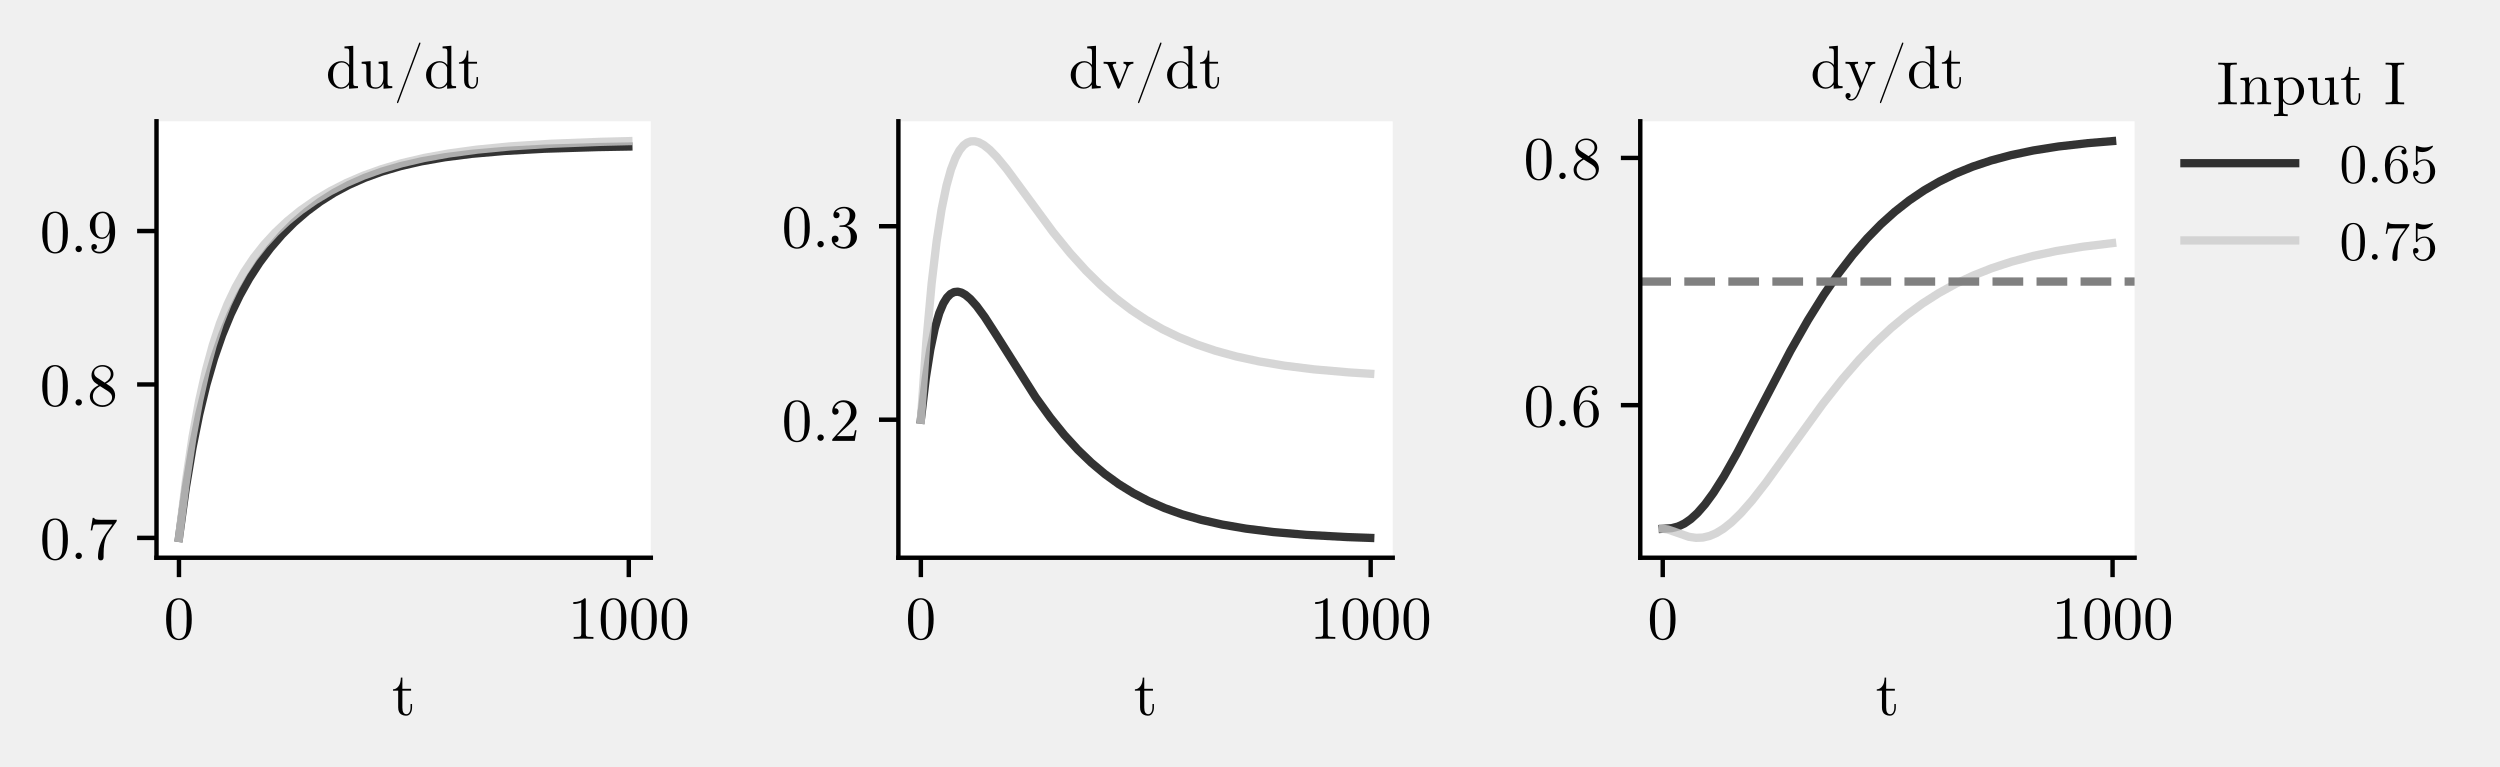
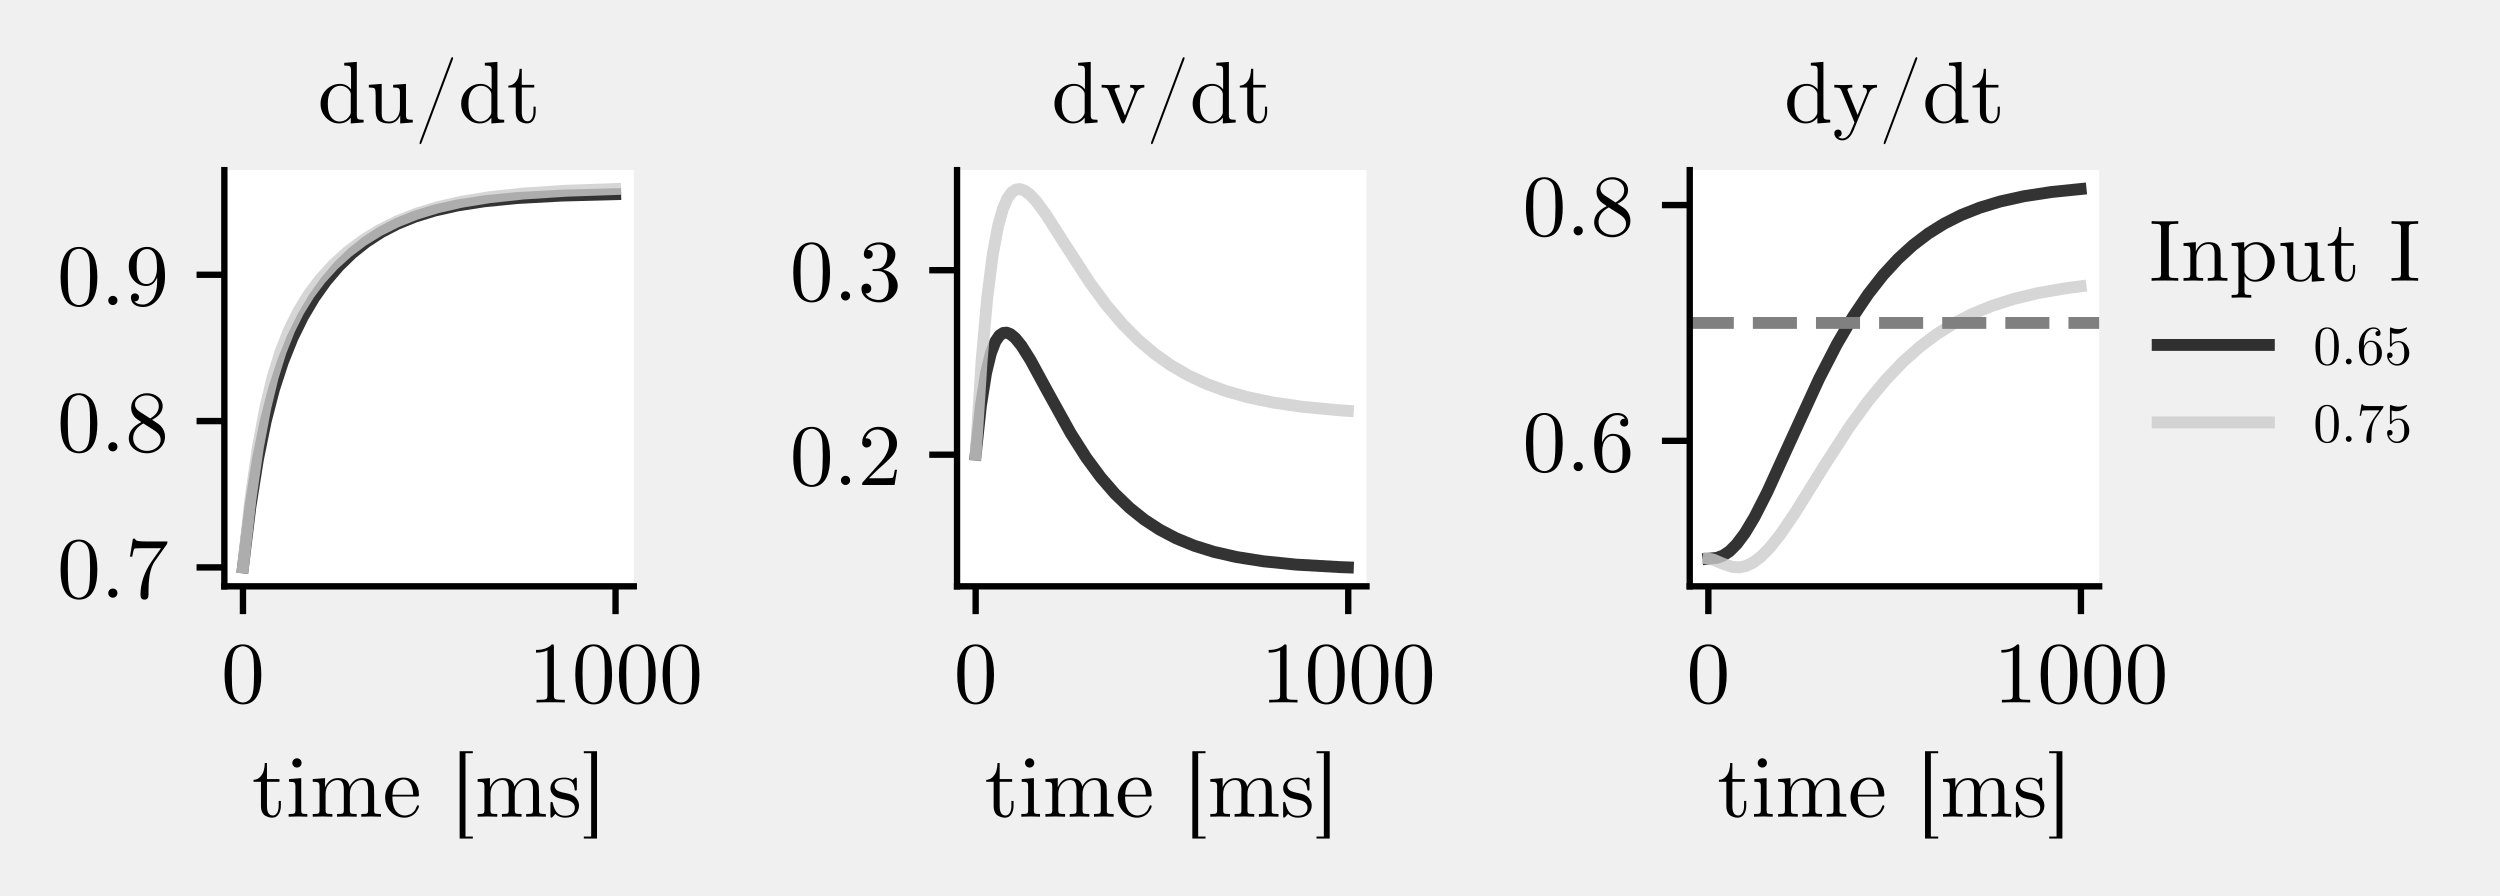
- <svg xmlns="http://www.w3.org/2000/svg" xmlns:xlink="http://www.w3.org/1999/xlink" width="451.402pt" height="138.444pt" viewBox="0 0 451.402 138.444" version="1.1">
+ <svg xmlns="http://www.w3.org/2000/svg" xmlns:xlink="http://www.w3.org/1999/xlink" width="314.884pt" height="112.818pt" viewBox="0 0 314.884 112.818" version="1.1">
  <defs>
    <style type="text/css">*{stroke-linejoin: round; stroke-linecap: butt}</style>
  </defs>
  <g id="figure_1">
    <g id="patch_1">
-       <path d="M 0 138.444  L 451.402 138.444  L 451.402 0  L 0 0  L 0 138.444  z " style="fill: none" />
+       <path d="M 0 112.818  L 314.884 112.818  L 314.884 0  L 0 0  L 0 112.818  z " style="fill: none" />
    </g>
    <g id="axes_1">
      <g id="patch_2">
-         <path d="M 28.258 100.706  L 117.512 100.706  L 117.512 21.901  L 28.258 21.901  z " style="fill: #ffffff" />
+         <path d="M 28.258 73.849  L 79.827 73.849  L 79.827 21.428  L 28.258 21.428  z " style="fill: #ffffff" />
      </g>
      <g id="matplotlib.axis_1">
        <g id="xtick_1">
          <g id="line2d_1">
            <defs>
-               <path id="m24c8718f16" d="M 0 0  L 0 3.5  " style="stroke: #000000; stroke-width: 0.8" />
+               <path id="m1c450cc018" d="M 0 0  L 0 3.5  " style="stroke: #000000; stroke-width: 0.8" />
            </defs>
            <g>
-               <use xlink:href="#m24c8718f16" x="32.315" y="100.706" style="stroke: #000000; stroke-width: 0.8" />
+               <use xlink:href="#m1c450cc018" x="30.602" y="73.849" style="stroke: #000000; stroke-width: 0.8" />
            </g>
          </g>
          <g id="text_1">
-             <g transform="translate(29.56466 115.3403)scale(0.11 -0.11)">
+             <g transform="translate(27.85174 88.48359)scale(0.11 -0.11)">
              <defs>
                <path id="CMUSerif-Roman-30" d="M 250 2048  Q 250 2989 486 3501  Q 819 4262 1600 4262  Q 1766 4262 1939 4217  Q 2112 4173 2333 4000  Q 2554 3827 2688 3546  Q 2944 3002 2944 2048  Q 2944 1114 2707 602  Q 2362 -141 1594 -141  Q 1306 -141 1014 6  Q 723 154 538 506  Q 250 1037 250 2048  z M 781 2125  Q 781 1158 851 774  Q 928 358 1142 179  Q 1357 0 1594 0  Q 1850 0 2064 192  Q 2278 384 2342 800  Q 2413 1210 2413 2125  Q 2413 3014 2349 3373  Q 2266 3789 2042 3955  Q 1818 4122 1594 4122  Q 1510 4122 1420 4096  Q 1331 4070 1203 4000  Q 1075 3930 976 3750  Q 877 3571 832 3302  Q 781 2957 781 2125  z " transform="scale(0.015625)" />
              </defs>
              <use xlink:href="#CMUSerif-Roman-30" />
            </g>
          </g>
        </g>
        <g id="xtick_2">
          <g id="line2d_2">
            <g>
-               <use xlink:href="#m24c8718f16" x="113.536" y="100.706" style="stroke: #000000; stroke-width: 0.8" />
+               <use xlink:href="#m1c450cc018" x="77.53" y="73.849" style="stroke: #000000; stroke-width: 0.8" />
            </g>
          </g>
          <g id="text_2">
-             <g transform="translate(102.536 115.3403)scale(0.11 -0.11)">
+             <g transform="translate(66.53033 88.48359)scale(0.11 -0.11)">
              <defs>
                <path id="CMUSerif-Roman-31" d="M 570 3654  L 570 3853  Q 1338 3853 1734 4262  Q 1843 4262 1862 4236  Q 1882 4211 1882 4096  L 1882 506  Q 1882 314 1974 256  Q 2067 198 2477 198  L 2682 198  L 2682 0  Q 2458 19 1645 19  Q 832 19 608 0  L 608 198  L 813 198  Q 1216 198 1312 256  Q 1408 314 1408 506  L 1408 3821  Q 1075 3654 570 3654  z " transform="scale(0.015625)" />
              </defs>
              <use xlink:href="#CMUSerif-Roman-31" />
              <use xlink:href="#CMUSerif-Roman-30" x="50" />
              <use xlink:href="#CMUSerif-Roman-30" x="100" />
              <use xlink:href="#CMUSerif-Roman-30" x="150" />
            </g>
          </g>
        </g>
        <g id="text_3">
-           <g transform="translate(70.75091 129.1097)scale(0.11 -0.11)">
+           <g transform="translate(31.72374 102.8683)scale(0.11 -0.11)">
            <defs>
              <path id="CMUSerif-Roman-74" d="M 122 2560  L 122 2701  Q 416 2714 611 2922  Q 806 3130 873 3386  Q 941 3642 947 3936  L 1107 3936  L 1107 2758  L 2022 2758  L 2022 2560  L 1107 2560  L 1107 781  Q 1107 90 1536 90  Q 1722 90 1843 278  Q 1965 467 1965 806  L 1965 1158  L 2125 1158  L 2125 794  Q 2125 448 1965 189  Q 1805 -70 1491 -70  Q 1376 -70 1261 -41  Q 1146 -13 998 64  Q 851 141 758 329  Q 666 518 666 794  L 666 2560  L 122 2560  z " transform="scale(0.015625)" />
+               <path id="CMUSerif-Roman-69" d="M 211 0  L 211 198  Q 550 198 630 240  Q 710 282 710 486  L 710 2208  Q 710 2445 630 2502  Q 550 2560 237 2560  L 237 2758  L 1133 2829  L 1133 480  Q 1133 288 1200 243  Q 1267 198 1581 198  L 1581 0  Q 928 19 915 19  Q 826 19 211 0  z M 480 3942  Q 480 4070 579 4176  Q 678 4282 819 4282  Q 960 4282 1059 4186  Q 1158 4090 1158 3942  Q 1158 3795 1059 3699  Q 960 3603 819 3603  Q 672 3603 576 3705  Q 480 3808 480 3942  z " transform="scale(0.015625)" />
+               <path id="CMUSerif-Roman-6d" d="M 205 0  L 205 198  Q 544 198 624 240  Q 704 282 704 486  L 704 2202  Q 704 2438 621 2499  Q 538 2560 205 2560  L 205 2758  L 1107 2829  L 1107 2157  Q 1408 2829 2054 2829  Q 2803 2829 2906 2202  Q 3014 2445 3244 2637  Q 3475 2829 3834 2829  Q 4314 2829 4506 2592  Q 4646 2432 4675 2253  Q 4704 2074 4704 1613  L 4704 390  Q 4710 256 4812 227  Q 4915 198 5203 198  L 5203 0  Q 4550 19 4486 19  Q 4435 19 3763 0  L 3763 198  Q 4102 198 4182 240  Q 4262 282 4262 486  L 4262 1978  Q 4262 2304 4163 2496  Q 4064 2688 3789 2688  Q 3456 2688 3190 2409  Q 2925 2131 2925 1664  L 2925 486  Q 2925 282 3005 240  Q 3085 198 3424 198  L 3424 0  Q 2771 19 2707 19  Q 2656 19 1984 0  L 1984 198  Q 2323 198 2403 240  Q 2483 282 2483 486  L 2483 1978  Q 2483 2304 2384 2496  Q 2285 2688 2010 2688  Q 1677 2688 1411 2409  Q 1146 2131 1146 1664  L 1146 486  Q 1146 282 1226 240  Q 1306 198 1645 198  L 1645 0  Q 992 19 928 19  Q 877 19 205 0  z " transform="scale(0.015625)" />
+               <path id="CMUSerif-Roman-65" d="M 179 1408  Q 179 2010 566 2438  Q 954 2867 1510 2867  Q 2074 2867 2365 2502  Q 2656 2138 2656 1613  Q 2656 1517 2630 1497  Q 2605 1478 2496 1478  L 710 1478  Q 710 826 902 518  Q 1171 90 1626 90  Q 1690 90 1763 102  Q 1837 115 1990 169  Q 2144 224 2278 371  Q 2413 518 2490 749  Q 2509 838 2573 838  Q 2656 838 2656 762  Q 2656 704 2595 579  Q 2534 454 2419 304  Q 2304 154 2080 42  Q 1856 -70 1587 -70  Q 1024 -70 601 355  Q 179 781 179 1408  z M 717 1613  L 2234 1613  Q 2234 1747 2211 1897  Q 2189 2048 2121 2256  Q 2054 2464 1897 2595  Q 1741 2726 1510 2726  Q 1408 2726 1296 2681  Q 1184 2637 1049 2531  Q 915 2426 822 2186  Q 730 1946 717 1613  z " transform="scale(0.015625)" />
+               <path id="CMUSerif-Roman-20" transform="scale(0.015625)" />
+               <path id="CMUSerif-Roman-5b" d="M 666 -1600  L 666 4800  L 1632 4800  L 1632 4653  L 1094 4653  L 1094 -1453  L 1632 -1453  L 1632 -1600  L 666 -1600  z " transform="scale(0.015625)" />
+               <path id="CMUSerif-Roman-73" d="M 211 83  L 211 928  Q 211 998 214 1024  Q 218 1050 237 1069  Q 256 1088 294 1088  Q 339 1088 355 1069  Q 371 1050 384 979  Q 480 538 688 304  Q 896 70 1274 70  Q 1632 70 1814 230  Q 1997 390 1997 653  Q 1997 1120 1331 1242  Q 947 1318 787 1369  Q 627 1421 486 1536  Q 211 1760 211 2080  Q 211 2400 454 2633  Q 698 2867 1235 2867  Q 1594 2867 1837 2688  Q 1907 2746 1946 2790  Q 2029 2867 2074 2867  Q 2125 2867 2134 2835  Q 2144 2803 2144 2714  L 2144 2067  Q 2144 1997 2141 1971  Q 2138 1946 2118 1930  Q 2099 1914 2061 1914  Q 1990 1914 1984 1971  Q 1933 2746 1235 2746  Q 858 2746 688 2602  Q 518 2458 518 2259  Q 518 2150 569 2067  Q 621 1984 688 1936  Q 755 1888 880 1843  Q 1005 1798 1081 1782  Q 1158 1766 1306 1734  Q 1818 1638 2035 1427  Q 2304 1158 2304 819  Q 2304 442 2048 186  Q 1792 -70 1274 -70  Q 858 -70 570 205  Q 531 166 502 134  Q 474 102 464 89  Q 454 77 451 70  Q 448 64 442 58  Q 314 -70 282 -70  Q 230 -70 220 -38  Q 211 -6 211 83  z " transform="scale(0.015625)" />
+               <path id="CMUSerif-Roman-5d" d="M 134 -1453  L 672 -1453  L 672 4653  L 134 4653  L 134 4800  L 1101 4800  L 1101 -1600  L 134 -1600  L 134 -1453  z " transform="scale(0.015625)" />
            </defs>
            <use xlink:href="#CMUSerif-Roman-74" />
+             <use xlink:href="#CMUSerif-Roman-69" x="38.8" />
+             <use xlink:href="#CMUSerif-Roman-6d" x="66.5" />
+             <use xlink:href="#CMUSerif-Roman-65" x="149.8" />
+             <use xlink:href="#CMUSerif-Roman-20" x="194.2" />
+             <use xlink:href="#CMUSerif-Roman-5b" x="227.5" />
+             <use xlink:href="#CMUSerif-Roman-6d" x="255.3" />
+             <use xlink:href="#CMUSerif-Roman-73" x="338.6" />
+             <use xlink:href="#CMUSerif-Roman-5d" x="378" />
          </g>
        </g>
      </g>
      <g id="matplotlib.axis_2">
        <g id="ytick_1">
          <g id="line2d_3">
            <defs>
-               <path id="mf7d50bb16f" d="M 0 0  L -3.5 0  " style="stroke: #000000; stroke-width: 0.8" />
+               <path id="m2a474c62b3" d="M 0 0  L -3.5 0  " style="stroke: #000000; stroke-width: 0.8" />
            </defs>
            <g>
-               <use xlink:href="#mf7d50bb16f" x="28.258" y="97.124" style="stroke: #000000; stroke-width: 0.8" />
+               <use xlink:href="#m2a474c62b3" x="28.258" y="71.466" style="stroke: #000000; stroke-width: 0.8" />
            </g>
          </g>
          <g id="text_4">
-             <g transform="translate(7.2 100.9409)scale(0.11 -0.11)">
+             <g transform="translate(7.2 75.28347)scale(0.11 -0.11)">
              <defs>
                <path id="CMUSerif-Roman-2e" d="M 640 102  Q 544 205 544 339  Q 544 474 640 573  Q 736 672 883 672  Q 1024 672 1120 579  Q 1216 486 1216 339  Q 1216 192 1113 96  Q 1011 0 883 0  Q 736 0 640 102  z " transform="scale(0.015625)" />
                <path id="CMUSerif-Roman-37" d="M 358 3008  L 570 4326  L 730 4326  Q 749 4250 781 4214  Q 813 4179 995 4150  Q 1178 4122 1549 4122  L 3104 4122  Q 3104 3974 3046 3898  L 2182 2682  Q 1907 2298 1786 1587  Q 1715 1114 1715 538  L 1715 211  Q 1715 -141 1420 -141  Q 1126 -141 1126 211  Q 1126 1434 1914 2618  Q 1997 2739 2307 3174  Q 2618 3610 2630 3629  L 1306 3629  Q 723 3629 678 3590  Q 614 3533 518 3008  L 358 3008  z " transform="scale(0.015625)" />
              </defs>
              <use xlink:href="#CMUSerif-Roman-30" />
              <use xlink:href="#CMUSerif-Roman-2e" x="50" />
              <use xlink:href="#CMUSerif-Roman-37" x="77.8" />
            </g>
          </g>
        </g>
        <g id="ytick_2">
          <g id="line2d_4">
            <g>
-               <use xlink:href="#mf7d50bb16f" x="28.258" y="69.418" style="stroke: #000000; stroke-width: 0.8" />
+               <use xlink:href="#m2a474c62b3" x="28.258" y="53.036" style="stroke: #000000; stroke-width: 0.8" />
            </g>
          </g>
          <g id="text_5">
-             <g transform="translate(7.2 73.23551)scale(0.11 -0.11)">
+             <g transform="translate(7.2 56.85364)scale(0.11 -0.11)">
              <defs>
                <path id="CMUSerif-Roman-38" d="M 269 966  Q 269 1683 1190 2144  Q 794 2413 723 2490  Q 442 2803 442 3194  Q 442 3642 781 3952  Q 1120 4262 1600 4262  Q 2061 4262 2406 3996  Q 2752 3731 2752 3309  Q 2752 2714 1978 2317  Q 2490 1997 2611 1862  Q 2925 1517 2925 1075  Q 2925 563 2531 211  Q 2138 -141 1594 -141  Q 1062 -141 665 169  Q 269 480 269 966  z M 589 966  Q 589 570 886 304  Q 1184 38 1600 38  Q 2003 38 2304 268  Q 2605 499 2605 845  Q 2605 979 2560 1094  Q 2515 1210 2425 1302  Q 2336 1395 2281 1436  Q 2227 1478 2125 1549  L 1338 2048  Q 589 1632 589 966  z M 723 3443  Q 723 3136 1043 2925  L 1837 2413  Q 2470 2784 2470 3309  Q 2470 3648 2211 3875  Q 1952 4102 1594 4102  Q 1242 4102 982 3916  Q 723 3731 723 3443  z " transform="scale(0.015625)" />
              </defs>
              <use xlink:href="#CMUSerif-Roman-30" />
              <use xlink:href="#CMUSerif-Roman-2e" x="50" />
              <use xlink:href="#CMUSerif-Roman-38" x="77.8" />
            </g>
          </g>
        </g>
        <g id="ytick_3">
          <g id="line2d_5">
            <g>
-               <use xlink:href="#mf7d50bb16f" x="28.258" y="41.713" style="stroke: #000000; stroke-width: 0.8" />
+               <use xlink:href="#m2a474c62b3" x="28.258" y="34.606" style="stroke: #000000; stroke-width: 0.8" />
            </g>
          </g>
          <g id="text_6">
-             <g transform="translate(7.2 45.53008)scale(0.11 -0.11)">
+             <g transform="translate(7.2 38.42381)scale(0.11 -0.11)">
              <defs>
                <path id="CMUSerif-Roman-39" d="M 269 2822  Q 269 3162 368 3395  Q 467 3629 678 3859  Q 1062 4262 1619 4262  Q 1856 4262 2067 4163  Q 2278 4064 2480 3837  Q 2682 3610 2803 3165  Q 2925 2720 2925 2106  Q 2925 1114 2445 486  Q 1965 -141 1318 -141  Q 909 -141 669 44  Q 429 230 429 550  Q 429 717 521 787  Q 614 858 723 858  Q 838 858 928 781  Q 1018 704 1018 563  Q 1018 448 944 358  Q 870 269 685 269  Q 870 38 1312 38  Q 1472 38 1632 112  Q 1792 186 1965 365  Q 2138 544 2243 921  Q 2349 1299 2349 1830  L 2349 2035  Q 2093 1395 1549 1395  Q 1011 1395 640 1808  Q 269 2221 269 2822  z M 845 2816  Q 845 2182 960 1946  Q 1158 1542 1555 1542  Q 1946 1542 2141 1891  Q 2336 2240 2336 2694  Q 2336 3322 2234 3597  Q 2042 4102 1619 4102  Q 1197 4102 979 3699  Q 845 3462 845 2816  z " transform="scale(0.015625)" />
              </defs>
              <use xlink:href="#CMUSerif-Roman-30" />
              <use xlink:href="#CMUSerif-Roman-2e" x="50" />
              <use xlink:href="#CMUSerif-Roman-39" x="77.8" />
            </g>
          </g>
        </g>
      </g>
      <g id="line2d_6">
-         <path d="M 32.315 97.124  L 33.533 88.196  L 34.751 80.868  L 35.97 74.811  L 37.269 69.445  L 38.65 64.698  L 40.112 60.487  L 41.655 56.732  L 43.28 53.359  L 44.985 50.311  L 46.853 47.426  L 48.803 44.817  L 50.914 42.367  L 53.107 40.168  L 55.382 38.199  L 57.818 36.389  L 60.336 34.799  L 63.016 33.371  L 65.859 32.109  L 68.946 30.985  L 72.357 29.987  L 76.093 29.13  L 80.316 28.393  L 85.19 27.772  L 91.038 27.258  L 98.266 26.855  L 107.851 26.558  L 113.455 26.457  L 113.455 26.457  " clip-path="url(#pa76ae601d5)" style="fill: none; stroke: #000000; stroke-opacity: 0.8; stroke-width: 1.5; stroke-linecap: square" />
+         <path d="M 30.602 71.466  L 31.54 63.796  L 32.479 57.885  L 33.464 53.054  L 34.497 49.069  L 35.623 45.6  L 36.843 42.563  L 38.157 39.885  L 39.565 37.508  L 41.067 35.397  L 42.662 33.528  L 44.352 31.887  L 46.135 30.464  L 48.012 29.245  L 50.03 28.196  L 52.283 27.281  L 54.77 26.515  L 57.633 25.873  L 61.011 25.35  L 65.188 24.94  L 70.679 24.637  L 77.483 24.458  L 77.483 24.458  " clip-path="url(#p70bec7eca8)" style="fill: none; stroke: #000000; stroke-opacity: 0.8; stroke-width: 1.5; stroke-linecap: square" />
      </g>
      <g id="line2d_7">
-         <path d="M 32.315 97.124  L 33.533 87.146  L 34.751 78.978  L 35.97 72.308  L 37.188 66.851  L 38.406 62.359  L 39.706 58.399  L 41.087 54.917  L 42.549 51.848  L 44.092 49.126  L 45.797 46.578  L 47.666 44.203  L 49.696 41.99  L 51.889 39.929  L 54.244 38.016  L 56.844 36.196  L 59.605 34.539  L 62.529 33.046  L 65.615 31.717  L 68.946 30.523  L 72.6 29.453  L 76.58 28.522  L 81.047 27.71  L 86.164 27.013  L 92.094 26.436  L 99.241 25.971  L 108.338 25.612  L 113.455 25.483  L 113.455 25.483  " clip-path="url(#pa76ae601d5)" style="fill: none; stroke: #cccccc; stroke-opacity: 0.8; stroke-width: 1.5; stroke-linecap: square" />
+         <path d="M 30.602 71.466  L 31.54 62.894  L 32.479 56.339  L 33.417 51.329  L 34.356 47.462  L 35.342 44.292  L 36.421 41.558  L 37.594 39.193  L 38.908 37.056  L 40.363 35.124  L 41.958 33.373  L 43.742 31.749  L 45.666 30.299  L 47.731 29.022  L 49.983 27.894  L 52.424 26.925  L 55.098 26.104  L 58.149 25.406  L 61.668 24.834  L 65.939 24.373  L 71.383 24.022  L 77.483 23.81  L 77.483 23.81  " clip-path="url(#p70bec7eca8)" style="fill: none; stroke: #cccccc; stroke-opacity: 0.8; stroke-width: 1.5; stroke-linecap: square" />
      </g>
      <g id="patch_3">
-         <path d="M 28.258 100.706  L 28.258 21.901  " style="fill: none; stroke: #000000; stroke-width: 0.8; stroke-linejoin: miter; stroke-linecap: square" />
+         <path d="M 28.258 73.849  L 28.258 21.428  " style="fill: none; stroke: #000000; stroke-width: 0.8; stroke-linejoin: miter; stroke-linecap: square" />
      </g>
      <g id="patch_4">
-         <path d="M 28.258 100.706  L 117.512 100.706  " style="fill: none; stroke: #000000; stroke-width: 0.8; stroke-linejoin: miter; stroke-linecap: square" />
+         <path d="M 28.258 73.849  L 79.827 73.849  " style="fill: none; stroke: #000000; stroke-width: 0.8; stroke-linejoin: miter; stroke-linecap: square" />
      </g>
      <g id="text_7">
-         <g transform="translate(58.84341 15.90113)scale(0.11 -0.11)">
+         <g transform="translate(40.00124 15.42766)scale(0.11 -0.11)">
          <defs>
            <path id="CMUSerif-Roman-64" d="M 218 1376  Q 218 1984 643 2406  Q 1069 2829 1645 2829  Q 2131 2829 2451 2432  L 2451 3814  Q 2451 4051 2368 4112  Q 2285 4173 1952 4173  L 1952 4371  L 2874 4442  L 2874 557  Q 2874 320 2957 259  Q 3040 198 3373 198  L 3373 0  L 2432 -70  L 2432 352  Q 2099 -70 1574 -70  Q 1024 -70 621 352  Q 218 774 218 1376  z M 749 1370  Q 749 774 934 480  Q 1190 70 1606 70  Q 2080 70 2362 518  Q 2432 627 2432 755  L 2432 2067  Q 2432 2195 2362 2304  Q 2099 2688 1670 2688  Q 1222 2688 947 2278  Q 749 1971 749 1370  z " transform="scale(0.015625)" />
            <path id="CMUSerif-Roman-75" d="M 205 2560  L 205 2758  L 1146 2829  L 1146 704  Q 1146 550 1158 460  Q 1171 371 1222 268  Q 1274 166 1395 118  Q 1517 70 1709 70  Q 2054 70 2268 355  Q 2483 640 2483 1062  L 2483 2202  Q 2483 2438 2400 2499  Q 2317 2560 1984 2560  L 1984 2758  L 2925 2829  L 2925 557  Q 2925 320 3008 259  Q 3091 198 3424 198  L 3424 0  L 2502 -70  L 2502 506  Q 2234 -70 1677 -70  Q 1395 -70 1203 0  Q 1011 70 915 160  Q 819 250 768 422  Q 717 595 710 700  Q 704 806 704 1011  L 704 1971  Q 704 2406 640 2483  Q 576 2560 205 2560  z " transform="scale(0.015625)" />
            <path id="CMUSerif-Roman-2f" d="M 365 -1510  Q 365 -1478 390 -1408  L 2650 4627  Q 2650 4634 2666 4669  Q 2682 4704 2691 4726  Q 2701 4749 2720 4768  Q 2739 4787 2765 4787  Q 2829 4787 2829 4710  Q 2829 4704 2810 4627  L 544 -1414  Q 506 -1523 483 -1555  Q 461 -1587 422 -1587  Q 365 -1587 365 -1510  z " transform="scale(0.015625)" />
          </defs>
          <use xlink:href="#CMUSerif-Roman-64" />
          <use xlink:href="#CMUSerif-Roman-75" x="55.5" />
          <use xlink:href="#CMUSerif-Roman-2f" x="111" />
          <use xlink:href="#CMUSerif-Roman-64" x="161" />
          <use xlink:href="#CMUSerif-Roman-74" x="216.5" />
        </g>
      </g>
    </g>
    <g id="axes_2">
      <g id="patch_5">
-         <path d="M 162.213 100.706  L 251.467 100.706  L 251.467 21.901  L 162.213 21.901  z " style="fill: #ffffff" />
+         <path d="M 120.543 73.849  L 172.113 73.849  L 172.113 21.428  L 120.543 21.428  z " style="fill: #ffffff" />
      </g>
      <g id="matplotlib.axis_3">
        <g id="xtick_3">
          <g id="line2d_8">
            <g>
-               <use xlink:href="#m24c8718f16" x="166.27" y="100.706" style="stroke: #000000; stroke-width: 0.8" />
+               <use xlink:href="#m1c450cc018" x="122.887" y="73.849" style="stroke: #000000; stroke-width: 0.8" />
            </g>
          </g>
          <g id="text_8">
-             <g transform="translate(163.5201 115.3403)scale(0.11 -0.11)">
+             <g transform="translate(120.1368 88.48359)scale(0.11 -0.11)">
              <use xlink:href="#CMUSerif-Roman-30" />
            </g>
          </g>
        </g>
        <g id="xtick_4">
          <g id="line2d_9">
            <g>
-               <use xlink:href="#m24c8718f16" x="247.491" y="100.706" style="stroke: #000000; stroke-width: 0.8" />
+               <use xlink:href="#m1c450cc018" x="169.815" y="73.849" style="stroke: #000000; stroke-width: 0.8" />
            </g>
          </g>
          <g id="text_9">
-             <g transform="translate(236.4915 115.3403)scale(0.11 -0.11)">
+             <g transform="translate(158.8154 88.48359)scale(0.11 -0.11)">
              <use xlink:href="#CMUSerif-Roman-31" />
              <use xlink:href="#CMUSerif-Roman-30" x="50" />
              <use xlink:href="#CMUSerif-Roman-30" x="100" />
              <use xlink:href="#CMUSerif-Roman-30" x="150" />
            </g>
          </g>
        </g>
        <g id="text_10">
-           <g transform="translate(204.7063 129.1097)scale(0.11 -0.11)">
+           <g transform="translate(124.0088 102.8683)scale(0.11 -0.11)">
            <use xlink:href="#CMUSerif-Roman-74" />
+             <use xlink:href="#CMUSerif-Roman-69" x="38.8" />
+             <use xlink:href="#CMUSerif-Roman-6d" x="66.5" />
+             <use xlink:href="#CMUSerif-Roman-65" x="149.8" />
+             <use xlink:href="#CMUSerif-Roman-20" x="194.2" />
+             <use xlink:href="#CMUSerif-Roman-5b" x="227.5" />
+             <use xlink:href="#CMUSerif-Roman-6d" x="255.3" />
+             <use xlink:href="#CMUSerif-Roman-73" x="338.6" />
+             <use xlink:href="#CMUSerif-Roman-5d" x="378" />
          </g>
        </g>
      </g>
      <g id="matplotlib.axis_4">
        <g id="ytick_4">
          <g id="line2d_10">
            <g>
-               <use xlink:href="#mf7d50bb16f" x="162.213" y="75.782" style="stroke: #000000; stroke-width: 0.8" />
+               <use xlink:href="#m2a474c62b3" x="120.543" y="57.27" style="stroke: #000000; stroke-width: 0.8" />
            </g>
          </g>
          <g id="text_11">
-             <g transform="translate(141.1554 79.59943)scale(0.11 -0.11)">
+             <g transform="translate(99.48508 61.08695)scale(0.11 -0.11)">
              <defs>
                <path id="CMUSerif-Roman-32" d="M 320 0  Q 320 115 329 150  Q 339 186 390 237  L 1619 1606  Q 2291 2362 2291 3021  Q 2291 3450 2067 3757  Q 1843 4064 1434 4064  Q 1152 4064 915 3891  Q 678 3718 570 3411  Q 589 3418 653 3418  Q 813 3418 902 3318  Q 992 3219 992 3085  Q 992 2912 880 2829  Q 768 2746 659 2746  Q 614 2746 556 2755  Q 499 2765 409 2854  Q 320 2944 320 3104  Q 320 3552 659 3907  Q 998 4262 1517 4262  Q 2106 4262 2490 3913  Q 2874 3565 2874 3021  Q 2874 2829 2816 2656  Q 2758 2483 2681 2348  Q 2605 2214 2400 2000  Q 2195 1786 2028 1632  Q 1862 1478 1491 1152  L 813 493  L 1965 493  Q 2528 493 2573 544  Q 2637 634 2714 1114  L 2874 1114  L 2694 0  L 320 0  z " transform="scale(0.015625)" />
              </defs>
              <use xlink:href="#CMUSerif-Roman-30" />
              <use xlink:href="#CMUSerif-Roman-2e" x="50" />
              <use xlink:href="#CMUSerif-Roman-32" x="77.8" />
            </g>
          </g>
        </g>
        <g id="ytick_5">
          <g id="line2d_11">
            <g>
-               <use xlink:href="#mf7d50bb16f" x="162.213" y="40.849" style="stroke: #000000; stroke-width: 0.8" />
+               <use xlink:href="#m2a474c62b3" x="120.543" y="34.032" style="stroke: #000000; stroke-width: 0.8" />
            </g>
          </g>
          <g id="text_12">
-             <g transform="translate(141.1554 44.66593)scale(0.11 -0.11)">
+             <g transform="translate(99.48508 37.84897)scale(0.11 -0.11)">
              <defs>
                <path id="CMUSerif-Roman-33" d="M 269 864  Q 269 1056 377 1145  Q 486 1235 627 1235  Q 774 1235 880 1139  Q 986 1043 986 877  Q 986 698 861 598  Q 736 499 563 525  Q 717 269 998 153  Q 1280 38 1542 38  Q 1818 38 2042 275  Q 2266 512 2266 1094  Q 2266 1587 2074 1872  Q 1882 2157 1504 2157  L 1222 2157  Q 1126 2157 1097 2166  Q 1069 2176 1069 2227  Q 1069 2291 1165 2304  Q 1261 2304 1414 2323  Q 1786 2336 1984 2656  Q 2163 2957 2163 3386  Q 2163 3776 1977 3939  Q 1792 4102 1549 4102  Q 1325 4102 1078 4009  Q 832 3917 698 3706  Q 1094 3706 1094 3386  Q 1094 3245 1004 3152  Q 915 3059 768 3059  Q 627 3059 534 3148  Q 442 3238 442 3392  Q 442 3757 768 4009  Q 1094 4262 1574 4262  Q 2048 4262 2400 4012  Q 2752 3763 2752 3379  Q 2752 3002 2502 2691  Q 2253 2381 1856 2253  Q 2342 2157 2633 1827  Q 2925 1498 2925 1094  Q 2925 595 2531 227  Q 2138 -141 1562 -141  Q 1030 -141 649 147  Q 269 435 269 864  z " transform="scale(0.015625)" />
              </defs>
              <use xlink:href="#CMUSerif-Roman-30" />
              <use xlink:href="#CMUSerif-Roman-2e" x="50" />
              <use xlink:href="#CMUSerif-Roman-33" x="77.8" />
            </g>
          </g>
        </g>
      </g>
      <g id="line2d_12">
-         <path d="M 166.27 75.782  L 167.164 68.244  L 167.976 63.099  L 168.788 59.272  L 169.6 56.518  L 170.331 54.786  L 170.981 53.737  L 171.631 53.074  L 172.28 52.735  L 172.93 52.667  L 173.58 52.827  L 174.311 53.231  L 175.204 53.984  L 176.342 55.256  L 177.804 57.246  L 179.996 60.646  L 186.982 71.71  L 189.662 75.425  L 192.18 78.54  L 194.616 81.208  L 197.053 83.55  L 199.49 85.591  L 202.007 87.413  L 204.607 89.022  L 207.368 90.468  L 210.292 91.743  L 213.46 92.876  L 216.871 93.856  L 220.688 94.717  L 224.993 95.453  L 229.948 96.07  L 235.877 96.577  L 243.268 96.976  L 247.41 97.124  L 247.41 97.124  " clip-path="url(#pc0b6b74262)" style="fill: none; stroke: #000000; stroke-opacity: 0.8; stroke-width: 1.5; stroke-linecap: square" />
+         <path d="M 122.887 57.27  L 123.544 51.125  L 124.201 46.969  L 124.811 44.455  L 125.374 43.008  L 125.89 42.252  L 126.36 41.938  L 126.782 41.899  L 127.251 42.073  L 127.861 42.568  L 128.659 43.549  L 129.785 45.339  L 131.85 49.139  L 134.854 54.561  L 136.825 57.659  L 138.655 60.137  L 140.438 62.192  L 142.268 63.961  L 144.145 65.462  L 146.07 66.718  L 148.134 67.801  L 150.387 68.726  L 152.874 69.504  L 155.737 70.16  L 159.116 70.695  L 163.245 71.114  L 168.642 71.423  L 169.768 71.466  L 169.768 71.466  " clip-path="url(#p5ccb278c93)" style="fill: none; stroke: #000000; stroke-opacity: 0.8; stroke-width: 1.5; stroke-linecap: square" />
      </g>
      <g id="line2d_13">
-         <path d="M 166.27 75.782  L 167.245 61.888  L 168.219 51.163  L 169.113 43.61  L 170.006 37.834  L 170.9 33.506  L 171.712 30.595  L 172.524 28.481  L 173.255 27.142  L 173.986 26.246  L 174.636 25.761  L 175.286 25.523  L 176.017 25.504  L 176.748 25.705  L 177.641 26.191  L 178.697 27.035  L 179.996 28.367  L 181.783 30.543  L 184.707 34.517  L 190.149 41.922  L 193.236 45.717  L 196.078 48.857  L 198.759 51.495  L 201.439 53.828  L 204.2 55.935  L 206.962 57.765  L 209.886 59.432  L 212.891 60.889  L 216.059 62.182  L 219.47 63.335  L 223.206 64.361  L 227.349 65.263  L 231.978 66.037  L 237.258 66.692  L 243.512 67.238  L 247.41 67.485  L 247.41 67.485  " clip-path="url(#pc0b6b74262)" style="fill: none; stroke: #cccccc; stroke-opacity: 0.8; stroke-width: 1.5; stroke-linecap: square" />
+         <path d="M 122.887 57.27  L 123.638 45.435  L 124.342 37.546  L 125.046 32.027  L 125.703 28.504  L 126.313 26.31  L 126.876 24.998  L 127.439 24.22  L 127.955 23.879  L 128.471 23.818  L 129.034 24.004  L 129.691 24.477  L 130.536 25.376  L 131.756 27.037  L 133.962 30.498  L 137.247 35.57  L 139.406 38.492  L 141.424 40.861  L 143.395 42.841  L 145.413 44.553  L 147.477 46.013  L 149.636 47.266  L 151.936 48.342  L 154.423 49.26  L 157.192 50.043  L 160.383 50.707  L 164.09 51.245  L 168.642 51.673  L 169.768 51.75  L 169.768 51.75  " clip-path="url(#p5ccb278c93)" style="fill: none; stroke: #cccccc; stroke-opacity: 0.8; stroke-width: 1.5; stroke-linecap: square" />
      </g>
      <g id="patch_6">
-         <path d="M 162.213 100.706  L 162.213 21.901  " style="fill: none; stroke: #000000; stroke-width: 0.8; stroke-linejoin: miter; stroke-linecap: square" />
+         <path d="M 120.543 73.849  L 120.543 21.428  " style="fill: none; stroke: #000000; stroke-width: 0.8; stroke-linejoin: miter; stroke-linecap: square" />
      </g>
      <g id="patch_7">
-         <path d="M 162.213 100.706  L 251.467 100.706  " style="fill: none; stroke: #000000; stroke-width: 0.8; stroke-linejoin: miter; stroke-linecap: square" />
+         <path d="M 120.543 73.849  L 172.113 73.849  " style="fill: none; stroke: #000000; stroke-width: 0.8; stroke-linejoin: miter; stroke-linecap: square" />
      </g>
      <g id="text_13">
-         <g transform="translate(192.9527 15.90113)scale(0.11 -0.11)">
+         <g transform="translate(132.4402 15.42766)scale(0.11 -0.11)">
          <defs>
            <path id="CMUSerif-Roman-76" d="M 122 2560  L 122 2758  Q 410 2739 742 2739  Q 864 2739 1440 2758  L 1440 2560  Q 1075 2560 1075 2394  Q 1075 2368 1114 2285  L 1830 499  L 2483 2131  Q 2522 2240 2522 2285  Q 2522 2394 2448 2474  Q 2374 2554 2214 2560  L 2214 2758  Q 2541 2739 2771 2739  Q 3034 2739 3251 2758  L 3251 2560  Q 3059 2560 2924 2473  Q 2790 2387 2748 2313  Q 2707 2240 2662 2131  L 1824 51  Q 1773 -70 1690 -70  Q 1632 -70 1609 -48  Q 1587 -26 1555 51  L 634 2323  Q 570 2483 490 2521  Q 410 2560 122 2560  z " transform="scale(0.015625)" />
          </defs>
          <use xlink:href="#CMUSerif-Roman-64" />
          <use xlink:href="#CMUSerif-Roman-76" x="55.5" />
          <use xlink:href="#CMUSerif-Roman-2f" x="108.2" />
          <use xlink:href="#CMUSerif-Roman-64" x="158.2" />
          <use xlink:href="#CMUSerif-Roman-74" x="213.7" />
        </g>
      </g>
    </g>
    <g id="axes_3">
      <g id="patch_8">
-         <path d="M 296.168 100.706  L 385.423 100.706  L 385.423 21.901  L 296.168 21.901  z " style="fill: #ffffff" />
+         <path d="M 212.828 73.849  L 264.398 73.849  L 264.398 21.428  L 212.828 21.428  z " style="fill: #ffffff" />
      </g>
      <g id="matplotlib.axis_5">
        <g id="xtick_5">
          <g id="line2d_14">
            <g>
-               <use xlink:href="#m24c8718f16" x="300.225" y="100.706" style="stroke: #000000; stroke-width: 0.8" />
+               <use xlink:href="#m1c450cc018" x="215.172" y="73.849" style="stroke: #000000; stroke-width: 0.8" />
            </g>
          </g>
          <g id="text_14">
-             <g transform="translate(297.4755 115.3403)scale(0.11 -0.11)">
+             <g transform="translate(212.4219 88.48359)scale(0.11 -0.11)">
              <use xlink:href="#CMUSerif-Roman-30" />
            </g>
          </g>
        </g>
        <g id="xtick_6">
          <g id="line2d_15">
            <g>
-               <use xlink:href="#m24c8718f16" x="381.447" y="100.706" style="stroke: #000000; stroke-width: 0.8" />
+               <use xlink:href="#m1c450cc018" x="262.101" y="73.849" style="stroke: #000000; stroke-width: 0.8" />
            </g>
          </g>
          <g id="text_15">
-             <g transform="translate(370.4469 115.3403)scale(0.11 -0.11)">
+             <g transform="translate(251.1005 88.48359)scale(0.11 -0.11)">
              <use xlink:href="#CMUSerif-Roman-31" />
              <use xlink:href="#CMUSerif-Roman-30" x="50" />
              <use xlink:href="#CMUSerif-Roman-30" x="100" />
              <use xlink:href="#CMUSerif-Roman-30" x="150" />
            </g>
          </g>
        </g>
        <g id="text_16">
-           <g transform="translate(338.6617 129.1097)scale(0.11 -0.11)">
+           <g transform="translate(216.2939 102.8683)scale(0.11 -0.11)">
            <use xlink:href="#CMUSerif-Roman-74" />
+             <use xlink:href="#CMUSerif-Roman-69" x="38.8" />
+             <use xlink:href="#CMUSerif-Roman-6d" x="66.5" />
+             <use xlink:href="#CMUSerif-Roman-65" x="149.8" />
+             <use xlink:href="#CMUSerif-Roman-20" x="194.2" />
+             <use xlink:href="#CMUSerif-Roman-5b" x="227.5" />
+             <use xlink:href="#CMUSerif-Roman-6d" x="255.3" />
+             <use xlink:href="#CMUSerif-Roman-73" x="338.6" />
+             <use xlink:href="#CMUSerif-Roman-5d" x="378" />
          </g>
        </g>
      </g>
      <g id="matplotlib.axis_6">
        <g id="ytick_6">
          <g id="line2d_16">
            <g>
-               <use xlink:href="#mf7d50bb16f" x="296.168" y="73.157" style="stroke: #000000; stroke-width: 0.8" />
+               <use xlink:href="#m2a474c62b3" x="212.828" y="55.523" style="stroke: #000000; stroke-width: 0.8" />
            </g>
          </g>
          <g id="text_17">
-             <g transform="translate(275.1108 76.97421)scale(0.11 -0.11)">
+             <g transform="translate(191.7702 59.34064)scale(0.11 -0.11)">
              <defs>
                <path id="CMUSerif-Roman-36" d="M 269 2022  Q 269 3027 781 3644  Q 1293 4262 1952 4262  Q 2336 4262 2550 4067  Q 2765 3872 2765 3571  Q 2765 3405 2669 3334  Q 2573 3264 2470 3264  Q 2355 3264 2265 3341  Q 2176 3418 2176 3558  Q 2176 3846 2528 3846  Q 2362 4102 1965 4102  Q 1843 4102 1718 4067  Q 1594 4032 1430 3913  Q 1267 3795 1142 3606  Q 1018 3418 931 3066  Q 845 2714 845 2253  L 845 2099  Q 1107 2733 1644 2733  Q 2182 2733 2553 2323  Q 2925 1914 2925 1306  Q 2925 685 2537 272  Q 2150 -141 1606 -141  Q 1363 -141 1142 -38  Q 922 64 717 294  Q 512 525 390 969  Q 269 1414 269 2022  z M 858 1446  Q 858 819 973 518  Q 992 467 1033 400  Q 1075 333 1148 243  Q 1222 154 1344 96  Q 1466 38 1606 38  Q 2035 38 2240 454  Q 2349 685 2349 1312  Q 2349 1952 2234 2189  Q 2035 2586 1638 2586  Q 1370 2586 1184 2400  Q 998 2214 928 1968  Q 858 1722 858 1446  z " transform="scale(0.015625)" />
              </defs>
              <use xlink:href="#CMUSerif-Roman-30" />
              <use xlink:href="#CMUSerif-Roman-2e" x="50" />
              <use xlink:href="#CMUSerif-Roman-36" x="77.8" />
            </g>
          </g>
        </g>
        <g id="ytick_7">
          <g id="line2d_17">
            <g>
-               <use xlink:href="#mf7d50bb16f" x="296.168" y="28.516" style="stroke: #000000; stroke-width: 0.8" />
+               <use xlink:href="#m2a474c62b3" x="212.828" y="25.828" style="stroke: #000000; stroke-width: 0.8" />
            </g>
          </g>
          <g id="text_18">
-             <g transform="translate(275.1108 32.33358)scale(0.11 -0.11)">
+             <g transform="translate(191.7702 29.64541)scale(0.11 -0.11)">
              <use xlink:href="#CMUSerif-Roman-30" />
              <use xlink:href="#CMUSerif-Roman-2e" x="50" />
              <use xlink:href="#CMUSerif-Roman-38" x="77.8" />
            </g>
          </g>
        </g>
      </g>
      <g id="line2d_18">
-         <path d="M 300.225 95.477  L 301.85 95.366  L 302.987 95.068  L 304.124 94.535  L 305.261 93.751  L 306.48 92.638  L 307.86 91.062  L 309.404 88.954  L 311.272 86.003  L 313.627 81.833  L 317.201 74.993  L 323.292 63.343  L 326.46 57.783  L 329.303 53.228  L 331.983 49.348  L 334.582 45.975  L 337.1 43.065  L 339.618 40.489  L 342.136 38.225  L 344.735 36.188  L 347.415 34.373  L 350.177 32.775  L 353.101 31.345  L 356.187 30.087  L 359.517 28.976  L 363.172 27.998  L 367.152 27.165  L 371.7 26.446  L 376.98 25.844  L 381.366 25.483  L 381.366 25.483  " clip-path="url(#pf09eaa89c2)" style="fill: none; stroke: #000000; stroke-opacity: 0.8; stroke-width: 1.5; stroke-linecap: square" />
+         <path d="M 215.172 70.371  L 216.251 70.266  L 217.049 69.967  L 217.847 69.428  L 218.738 68.537  L 219.771 67.158  L 220.991 65.125  L 222.587 61.988  L 225.121 56.428  L 229.11 47.728  L 231.362 43.358  L 233.38 39.909  L 235.304 37.049  L 237.181 34.65  L 239.059 32.609  L 240.936 30.892  L 242.86 29.426  L 244.878 28.165  L 247.036 27.078  L 249.383 26.15  L 251.964 25.37  L 254.92 24.715  L 258.393 24.182  L 262.054 23.81  L 262.054 23.81  " clip-path="url(#pb7a0330438)" style="fill: none; stroke: #000000; stroke-opacity: 0.8; stroke-width: 1.5; stroke-linecap: square" />
      </g>
      <g id="line2d_19">
-         <path d="M 300.225 95.477  L 301.119 95.601  L 302.418 96.045  L 304.936 96.921  L 306.236 97.114  L 307.454 97.064  L 308.673 96.777  L 309.891 96.257  L 311.19 95.462  L 312.652 94.3  L 314.358 92.641  L 316.389 90.325  L 318.906 87.091  L 322.886 81.563  L 329.14 72.911  L 332.633 68.48  L 335.719 64.912  L 338.643 61.862  L 341.486 59.207  L 344.329 56.849  L 347.171 54.772  L 350.095 52.907  L 353.101 51.25  L 356.268 49.759  L 359.598 48.438  L 363.172 47.263  L 367.071 46.222  L 371.294 45.326  L 376.086 44.543  L 381.366 43.902  L 381.366 43.902  " clip-path="url(#pf09eaa89c2)" style="fill: none; stroke: #cccccc; stroke-opacity: 0.8; stroke-width: 1.5; stroke-linecap: square" />
+         <path d="M 215.172 70.371  L 215.782 70.482  L 217.002 71.004  L 218.175 71.398  L 219.067 71.459  L 219.912 71.286  L 220.803 70.861  L 221.789 70.123  L 222.915 68.981  L 224.276 67.268  L 226.106 64.574  L 229.814 58.602  L 232.958 53.751  L 235.351 50.459  L 237.557 47.798  L 239.669 45.593  L 241.78 43.708  L 243.892 42.117  L 246.098 40.734  L 248.397 39.554  L 250.885 38.531  L 253.606 37.658  L 256.657 36.921  L 260.13 36.316  L 262.054 36.063  L 262.054 36.063  " clip-path="url(#pb7a0330438)" style="fill: none; stroke: #cccccc; stroke-opacity: 0.8; stroke-width: 1.5; stroke-linecap: square" />
      </g>
      <g id="line2d_20">
-         <path d="M 296.168 50.837  L 385.423 50.837  " clip-path="url(#pf09eaa89c2)" style="fill: none; stroke-dasharray: 5.55,2.4; stroke-dashoffset: 0; stroke: #808080; stroke-width: 1.5" />
+         <path d="M 212.828 40.676  L 264.398 40.676  " clip-path="url(#pb7a0330438)" style="fill: none; stroke-dasharray: 5.55,2.4; stroke-dashoffset: 0; stroke: #808080; stroke-width: 1.5" />
      </g>
      <g id="patch_9">
-         <path d="M 296.168 100.706  L 296.168 21.901  " style="fill: none; stroke: #000000; stroke-width: 0.8; stroke-linejoin: miter; stroke-linecap: square" />
+         <path d="M 212.828 73.849  L 212.828 21.428  " style="fill: none; stroke: #000000; stroke-width: 0.8; stroke-linejoin: miter; stroke-linecap: square" />
      </g>
      <g id="patch_10">
-         <path d="M 296.168 100.706  L 385.423 100.706  " style="fill: none; stroke: #000000; stroke-width: 0.8; stroke-linejoin: miter; stroke-linecap: square" />
+         <path d="M 212.828 73.849  L 264.398 73.849  " style="fill: none; stroke: #000000; stroke-width: 0.8; stroke-linejoin: miter; stroke-linecap: square" />
      </g>
      <g id="text_19">
-         <g transform="translate(326.9081 15.90113)scale(0.11 -0.11)">
+         <g transform="translate(224.7252 15.42766)scale(0.11 -0.11)">
          <defs>
            <path id="CMUSerif-Roman-79" d="M 122 -794  Q 122 -659 202 -588  Q 282 -518 390 -518  Q 506 -518 582 -592  Q 659 -666 659 -787  Q 659 -1024 410 -1056  Q 531 -1171 710 -1171  Q 902 -1171 1056 -1030  Q 1210 -890 1277 -755  Q 1344 -621 1440 -378  Q 1530 -186 1600 0  L 640 2336  Q 576 2490 480 2525  Q 384 2560 122 2560  L 122 2758  Q 410 2739 742 2739  Q 941 2739 1440 2758  L 1440 2560  Q 1082 2560 1082 2394  Q 1082 2374 1120 2278  L 1830 557  L 2477 2131  Q 2515 2221 2515 2285  Q 2515 2547 2214 2560  L 2214 2758  Q 2637 2739 2771 2739  Q 3034 2739 3251 2758  L 3251 2560  Q 2822 2560 2656 2150  L 1530 -582  Q 1222 -1312 710 -1312  Q 467 -1312 294 -1161  Q 122 -1011 122 -794  z " transform="scale(0.015625)" />
          </defs>
          <use xlink:href="#CMUSerif-Roman-64" />
          <use xlink:href="#CMUSerif-Roman-79" x="55.5" />
          <use xlink:href="#CMUSerif-Roman-2f" x="108.2" />
          <use xlink:href="#CMUSerif-Roman-64" x="158.2" />
          <use xlink:href="#CMUSerif-Roman-74" x="213.7" />
        </g>
      </g>
      <g id="legend_1">
        <g id="text_20">
-           <g transform="translate(400.2195 18.83469)scale(0.11 -0.11)">
+           <g transform="translate(270.6977 35.36234)scale(0.11 -0.11)">
            <defs>
              <path id="CMUSerif-Roman-49" d="M 179 0  L 179 198  L 346 198  Q 704 198 787 256  Q 870 314 870 499  L 870 3872  Q 870 4058 787 4115  Q 704 4173 346 4173  L 179 4173  L 179 4371  Q 403 4352 1158 4352  Q 1907 4352 2131 4371  L 2131 4173  L 1965 4173  Q 1606 4173 1523 4115  Q 1440 4058 1440 3872  L 1440 499  Q 1440 314 1523 256  Q 1606 198 1965 198  L 2131 198  L 2131 0  Q 1907 19 1152 19  Q 403 19 179 0  z " transform="scale(0.015625)" />
              <path id="CMUSerif-Roman-6e" d="M 205 0  L 205 198  Q 544 198 624 240  Q 704 282 704 486  L 704 2202  Q 704 2438 621 2499  Q 538 2560 205 2560  L 205 2758  L 1107 2829  L 1107 2157  Q 1408 2829 2054 2829  Q 2534 2829 2726 2592  Q 2867 2432 2896 2253  Q 2925 2074 2925 1613  L 2925 390  Q 2931 256 3033 227  Q 3136 198 3424 198  L 3424 0  Q 2771 19 2707 19  Q 2656 19 1984 0  L 1984 198  Q 2323 198 2403 240  Q 2483 282 2483 486  L 2483 1978  Q 2483 2304 2384 2496  Q 2285 2688 2010 2688  Q 1677 2688 1411 2409  Q 1146 2131 1146 1664  L 1146 486  Q 1146 282 1226 240  Q 1306 198 1645 198  L 1645 0  Q 992 19 928 19  Q 877 19 205 0  z " transform="scale(0.015625)" />
              <path id="CMUSerif-Roman-70" d="M 179 -1043  Q 518 -1043 598 -1001  Q 678 -960 678 -755  L 678 2240  Q 678 2451 598 2505  Q 518 2560 179 2560  L 179 2758  L 1101 2829  L 1101 2406  Q 1485 2829 1997 2829  Q 2541 2829 2937 2406  Q 3334 1984 3334 1382  Q 3334 774 2912 352  Q 2490 -70 1907 -70  Q 1587 -70 1372 93  Q 1158 256 1120 378  L 1120 320  L 1120 -755  Q 1120 -960 1200 -1001  Q 1280 -1043 1619 -1043  L 1619 -1242  Q 947 -1222 896 -1222  Q 832 -1222 179 -1242  L 179 -1043  z M 1120 730  Q 1120 634 1133 598  Q 1146 563 1210 461  Q 1466 70 1882 70  Q 2246 70 2524 444  Q 2803 819 2803 1382  Q 2803 1920 2550 2294  Q 2298 2669 1946 2669  Q 1696 2669 1478 2534  Q 1261 2400 1120 2157  L 1120 730  z " transform="scale(0.015625)" />
-               <path id="CMUSerif-Roman-20" transform="scale(0.015625)" />
            </defs>
            <use xlink:href="#CMUSerif-Roman-49" />
            <use xlink:href="#CMUSerif-Roman-6e" x="36.1" />
            <use xlink:href="#CMUSerif-Roman-70" x="91.6" />
            <use xlink:href="#CMUSerif-Roman-75" x="147.1" />
            <use xlink:href="#CMUSerif-Roman-74" x="202.6" />
            <use xlink:href="#CMUSerif-Roman-20" x="241.4" />
            <use xlink:href="#CMUSerif-Roman-49" x="274.7" />
          </g>
        </g>
        <g id="line2d_21">
-           <path d="M 394.423 29.469  L 404.423 29.469  L 414.423 29.469  " style="fill: none; stroke: #000000; stroke-opacity: 0.8; stroke-width: 1.5; stroke-linecap: square" />
+           <path d="M 271.768 43.447  L 278.768 43.447  L 285.768 43.447  " style="fill: none; stroke: #000000; stroke-opacity: 0.8; stroke-width: 1.5; stroke-linecap: square" />
        </g>
        <g id="text_21">
-           <g transform="translate(422.4227 32.96937)scale(0.1 -0.1)">
+           <g transform="translate(291.3677 45.89703)scale(0.07 -0.07)">
            <defs>
              <path id="CMUSerif-Roman-35" d="M 320 1030  Q 320 1222 422 1296  Q 525 1370 634 1370  Q 781 1370 867 1277  Q 954 1184 954 1056  Q 954 928 867 835  Q 781 742 634 742  Q 563 742 525 755  Q 608 461 867 249  Q 1126 38 1466 38  Q 1894 38 2150 454  Q 2304 723 2304 1331  Q 2304 1869 2189 2138  Q 2010 2547 1645 2547  Q 1126 2547 819 2099  Q 781 2042 736 2042  Q 672 2042 659 2077  Q 646 2112 646 2208  L 646 4102  Q 646 4256 710 4256  Q 736 4256 787 4237  Q 1190 4058 1638 4058  Q 2099 4058 2509 4243  Q 2541 4262 2560 4262  Q 2624 4262 2624 4192  Q 2624 4166 2573 4092  Q 2522 4019 2413 3923  Q 2304 3827 2163 3737  Q 2022 3648 1817 3587  Q 1613 3526 1389 3526  Q 1120 3526 845 3610  L 845 2362  Q 1178 2688 1658 2688  Q 2170 2688 2522 2275  Q 2874 1862 2874 1286  Q 2874 685 2458 272  Q 2042 -141 1478 -141  Q 966 -141 643 224  Q 320 589 320 1030  z " transform="scale(0.015625)" />
            </defs>
            <use xlink:href="#CMUSerif-Roman-30" />
            <use xlink:href="#CMUSerif-Roman-2e" x="50" />
            <use xlink:href="#CMUSerif-Roman-36" x="77.8" />
            <use xlink:href="#CMUSerif-Roman-35" x="127.8" />
          </g>
        </g>
        <g id="line2d_22">
-           <path d="M 394.423 43.41  L 404.423 43.41  L 414.423 43.41  " style="fill: none; stroke: #cccccc; stroke-opacity: 0.8; stroke-width: 1.5; stroke-linecap: square" />
+           <path d="M 271.768 53.205  L 278.768 53.205  L 285.768 53.205  " style="fill: none; stroke: #cccccc; stroke-opacity: 0.8; stroke-width: 1.5; stroke-linecap: square" />
        </g>
        <g id="text_22">
-           <g transform="translate(422.4227 46.91)scale(0.1 -0.1)">
+           <g transform="translate(291.3677 55.65547)scale(0.07 -0.07)">
            <use xlink:href="#CMUSerif-Roman-30" />
            <use xlink:href="#CMUSerif-Roman-2e" x="50" />
            <use xlink:href="#CMUSerif-Roman-37" x="77.8" />
            <use xlink:href="#CMUSerif-Roman-35" x="127.8" />
          </g>
        </g>
      </g>
    </g>
  </g>
  <defs>
-     <clipPath id="pa76ae601d5">
-       <rect x="28.258" y="21.901" width="89.254" height="78.805" />
+     <clipPath id="p70bec7eca8">
+       <rect x="28.258" y="21.428" width="51.57" height="52.421" />
    </clipPath>
-     <clipPath id="pc0b6b74262">
-       <rect x="162.213" y="21.901" width="89.254" height="78.805" />
+     <clipPath id="p5ccb278c93">
+       <rect x="120.543" y="21.428" width="51.57" height="52.421" />
    </clipPath>
-     <clipPath id="pf09eaa89c2">
-       <rect x="296.168" y="21.901" width="89.254" height="78.805" />
+     <clipPath id="pb7a0330438">
+       <rect x="212.828" y="21.428" width="51.57" height="52.421" />
    </clipPath>
  </defs>
</svg>
